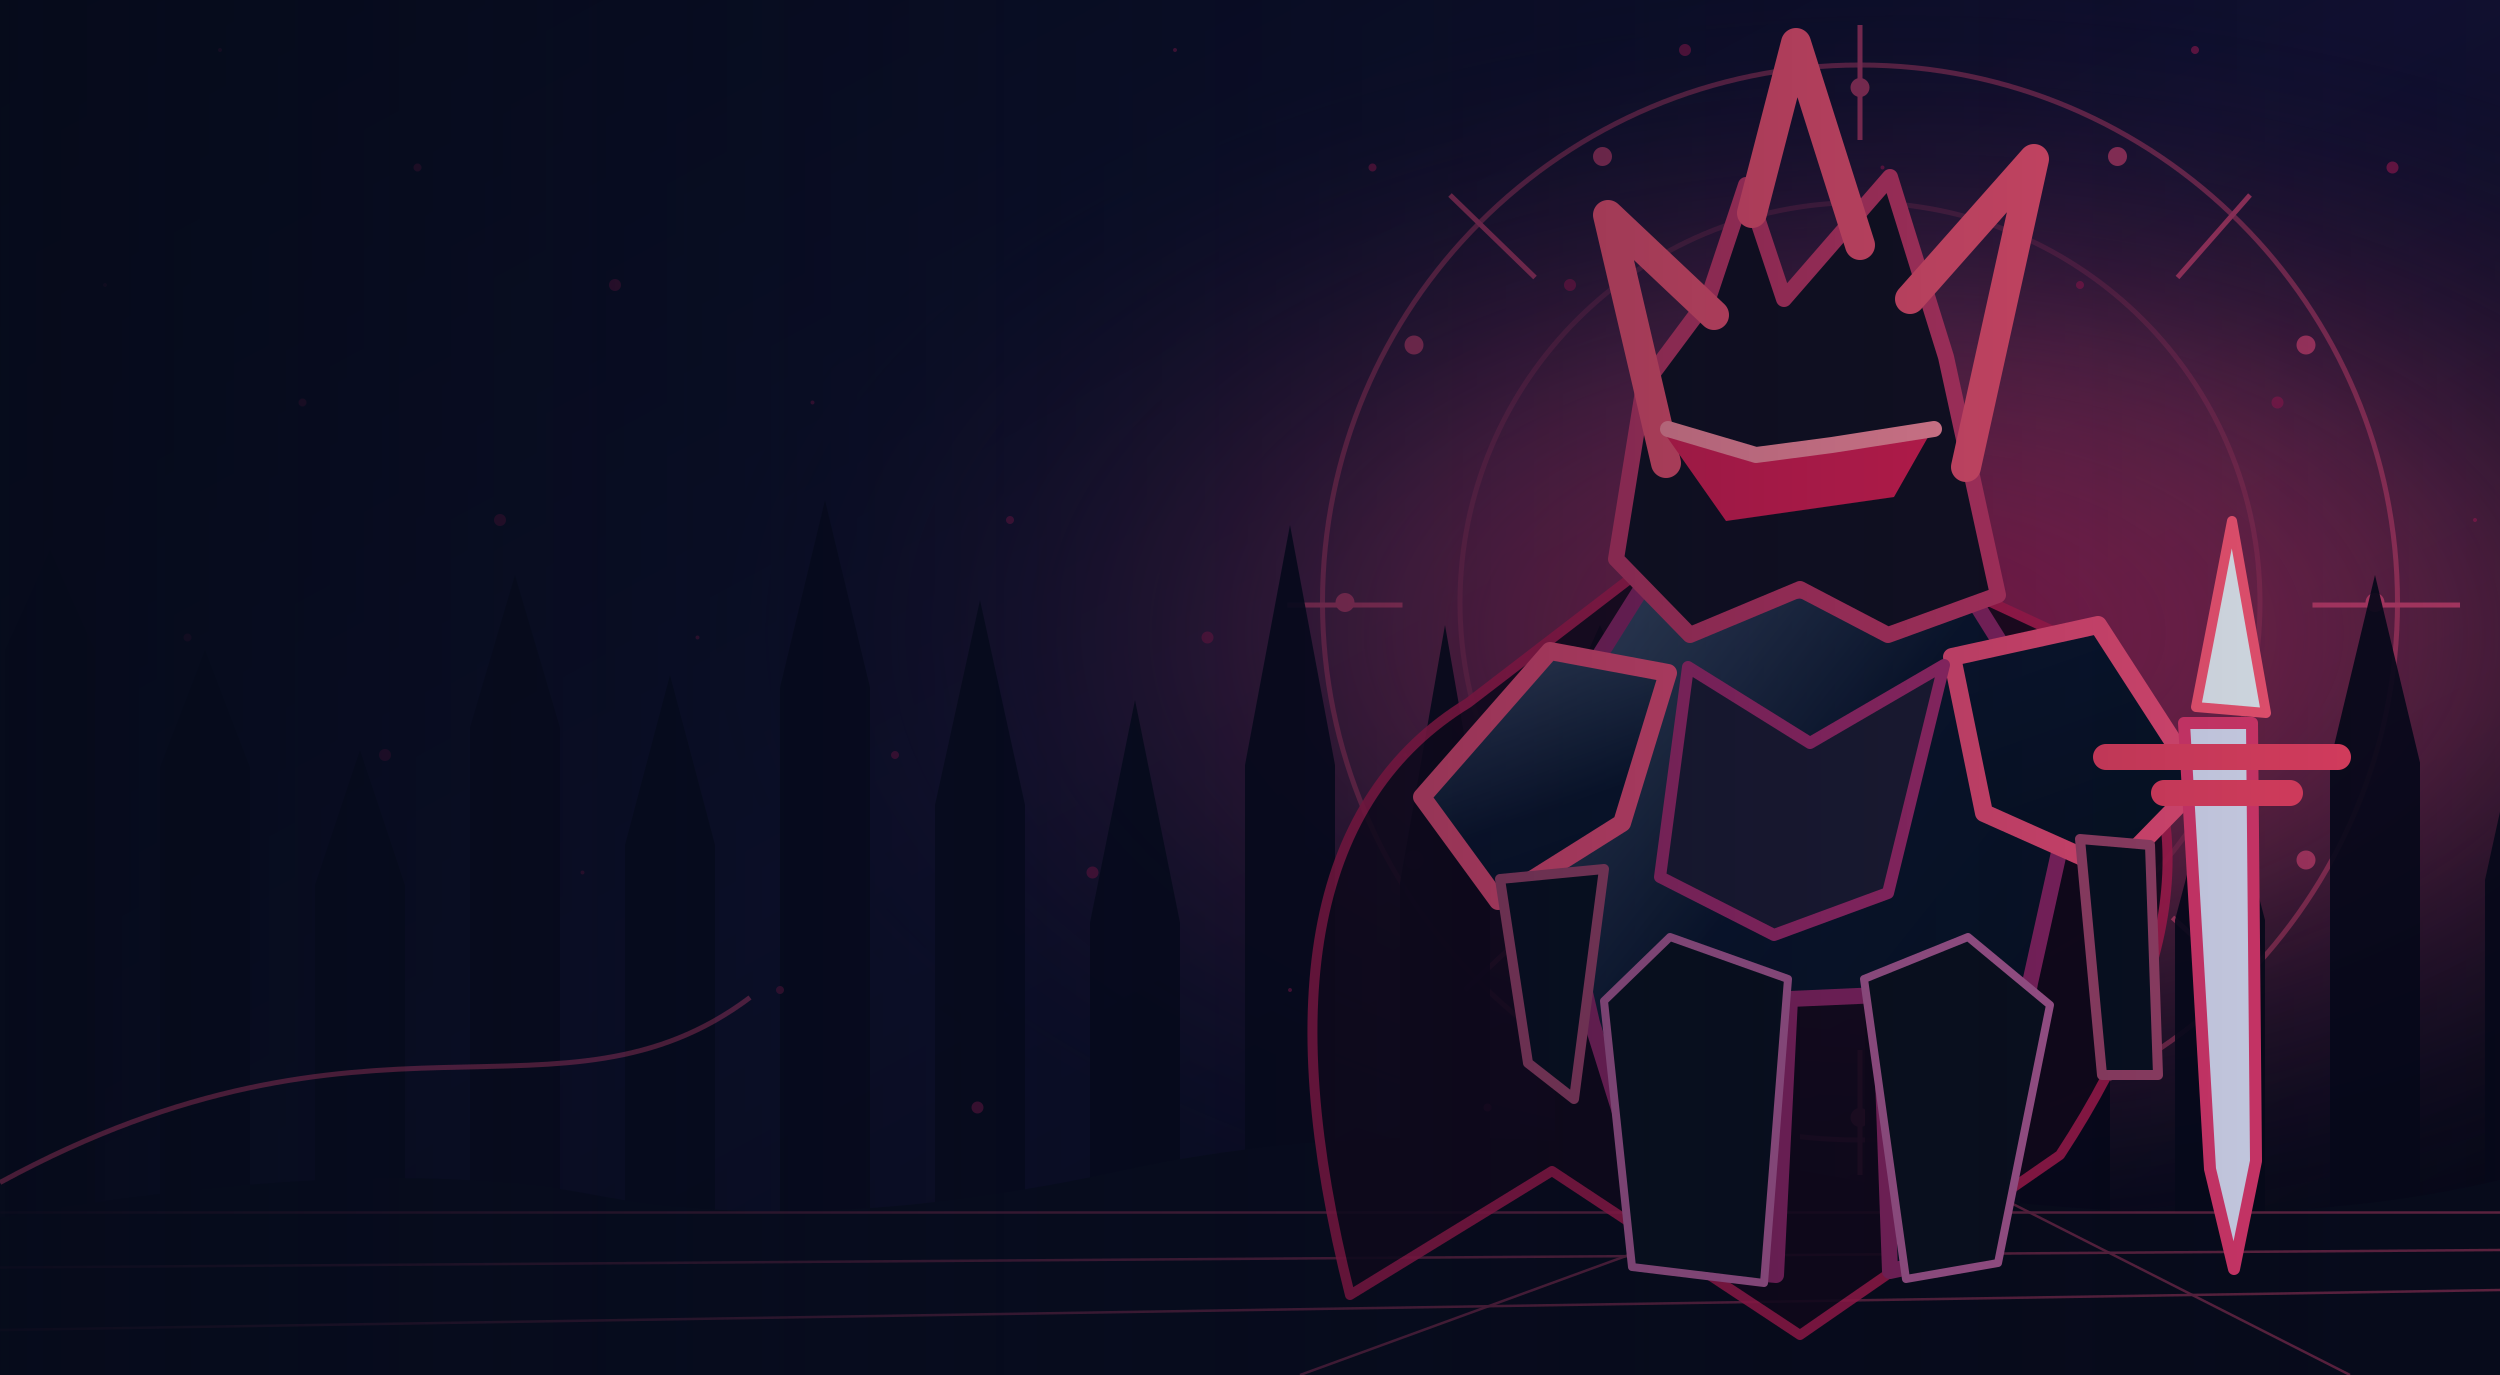
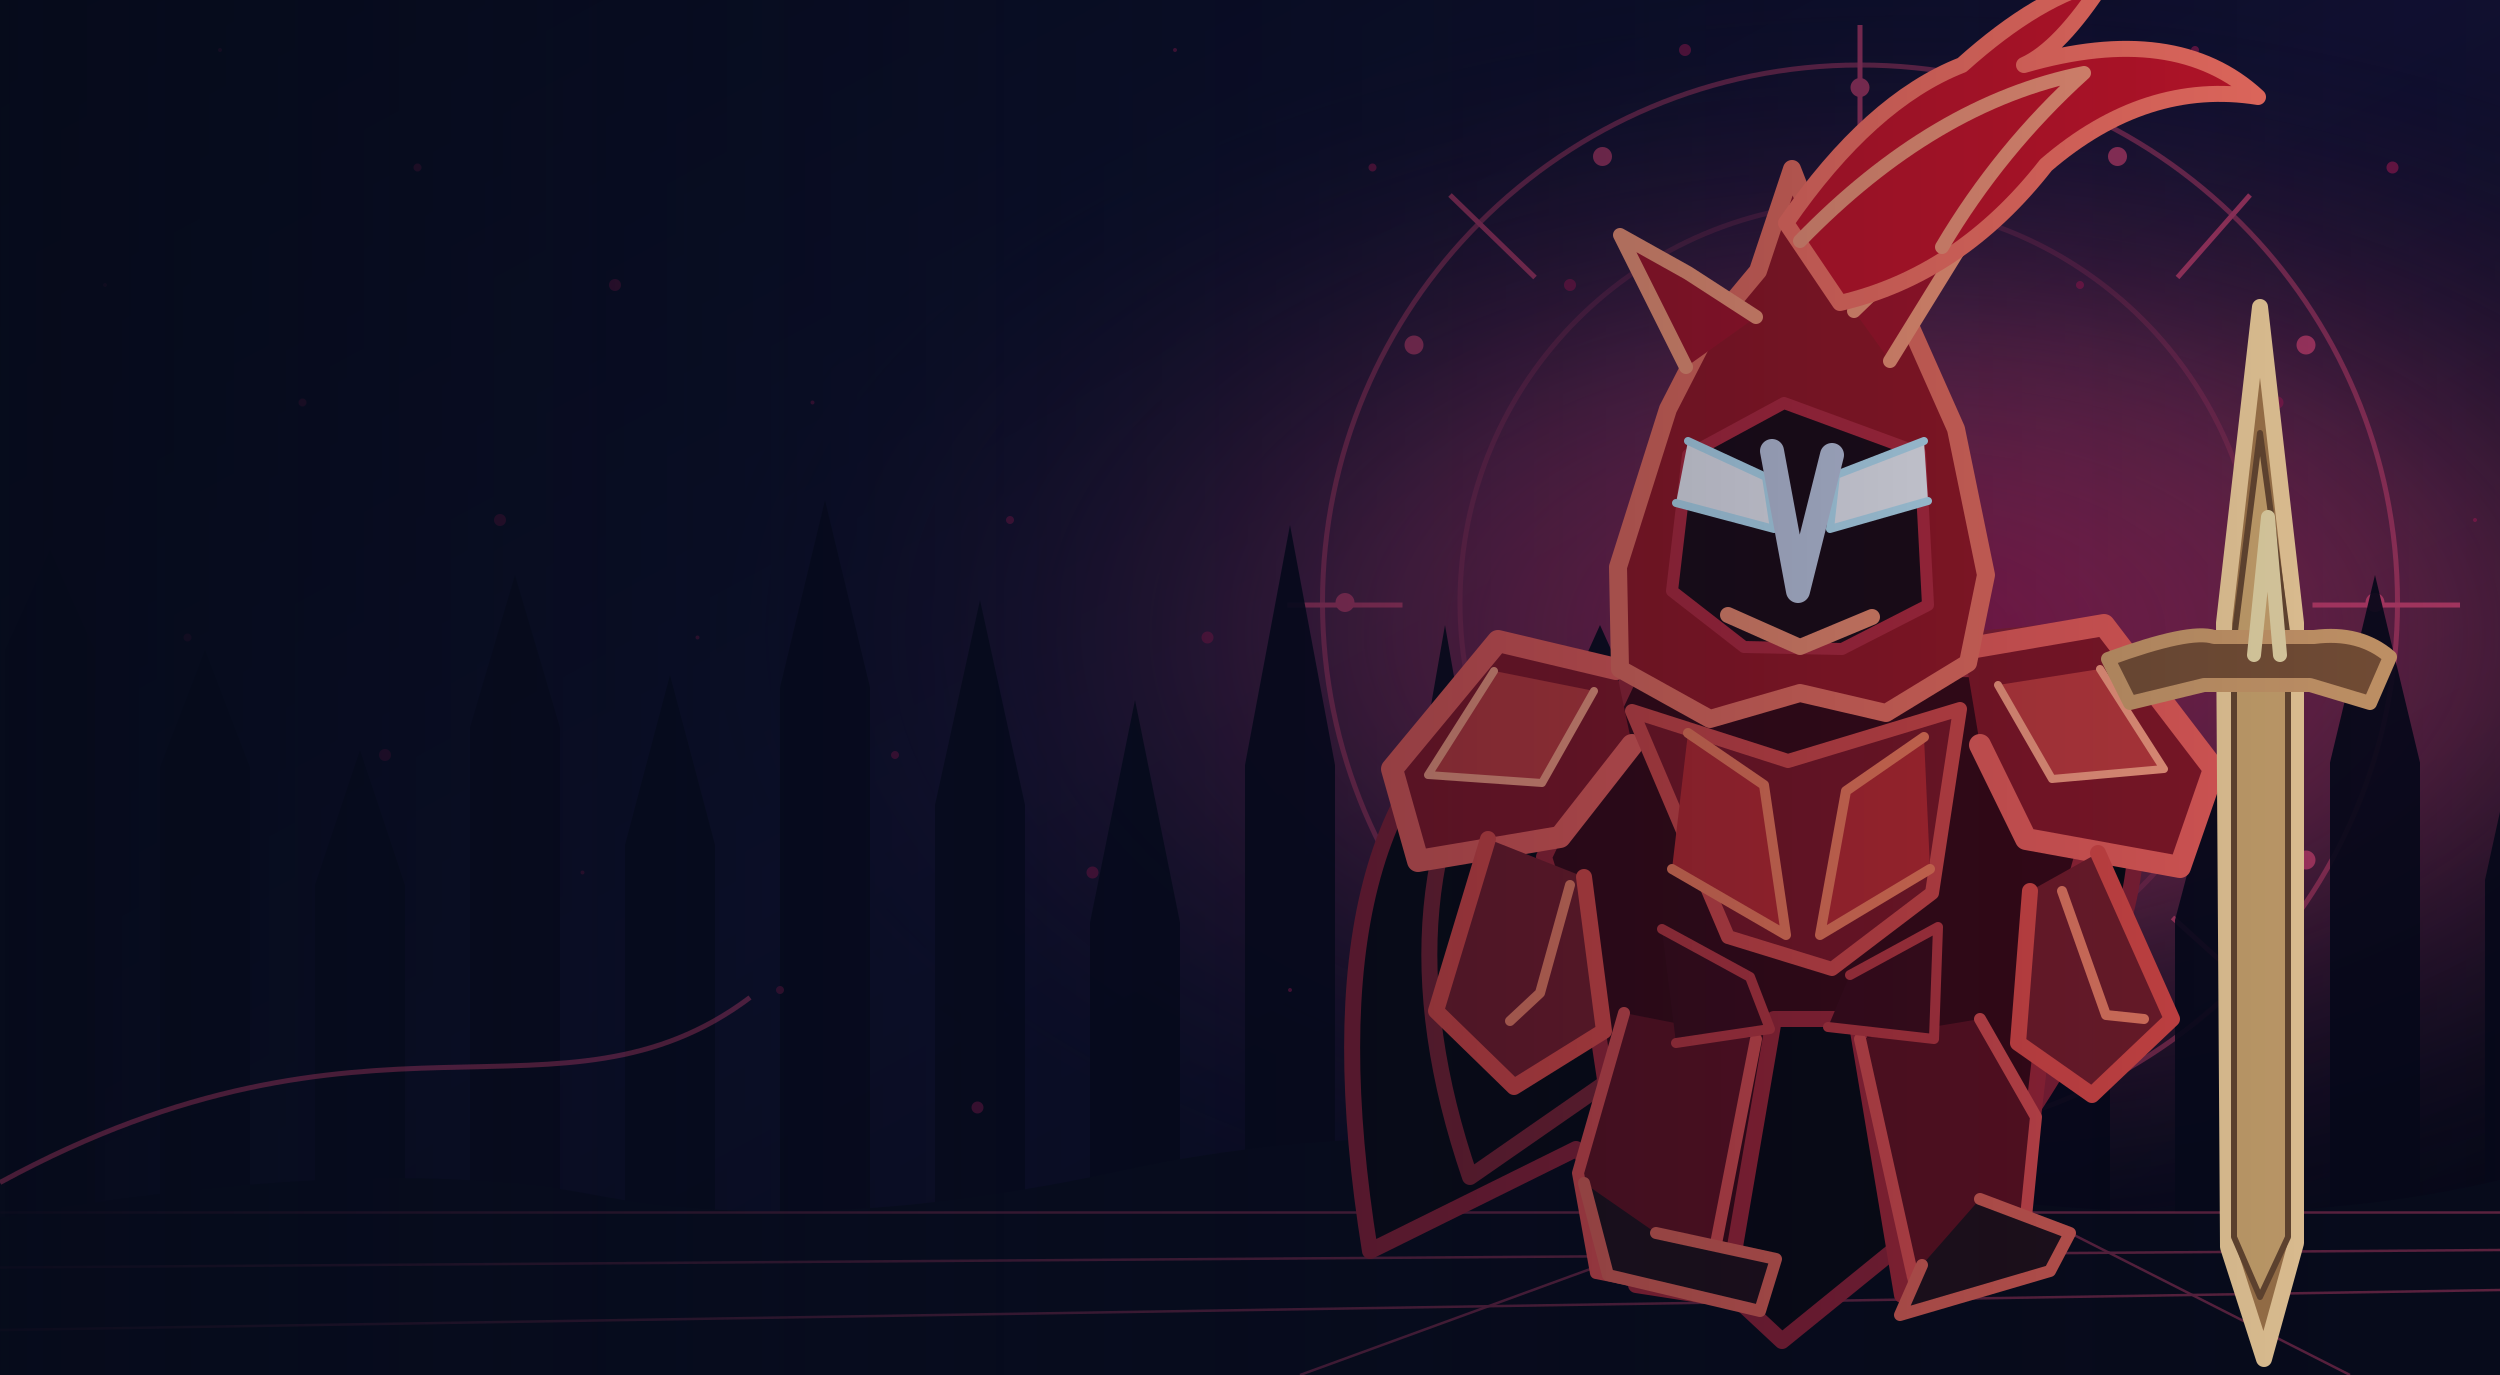
- <svg xmlns="http://www.w3.org/2000/svg" viewBox="0 0 1000 550" width="1000" height="550" role="img" aria-label="Jefe de fantasía oscura del evento guardia">
+ <svg xmlns="http://www.w3.org/2000/svg" viewBox="0 0 1000 550" width="1000" height="550" role="img" aria-label="Igris: comandante de armadura roja con penacho, ojos blancos y gran espada">
  <defs>
    <linearGradient id="night" x1="0" y1="0" x2="1" y2="1">
      <stop offset="0" stop-color="#050a1c" />
      <stop offset=".48" stop-color="#111032" />
      <stop offset="1" stop-color="#050713" />
    </linearGradient>
    <radialGradient id="aura" cx="76%" cy="46%" r="48%">
      <stop offset="0" stop-color="#8f174f" stop-opacity=".94" />
      <stop offset=".48" stop-color="#e34778" stop-opacity=".30" />
      <stop offset="1" stop-color="#00071b" stop-opacity="0" />
    </radialGradient>
    <linearGradient id="metal" x1="0" y1="0" x2="1" y2="1">
      <stop offset="0" stop-color="#445573" />
      <stop offset=".42" stop-color="#09152d" />
      <stop offset="1" stop-color="#04101f" />
    </linearGradient>
    <linearGradient id="robe" x1="0" y1="0" x2="1" y2="1">
      <stop offset="0" stop-color="#e34778" />
      <stop offset=".4" stop-color="#12132e" />
      <stop offset="1" stop-color="#050515" />
    </linearGradient>
    <linearGradient id="veil" x1="0" y1="0" x2="1" y2="0">
      <stop offset="0" stop-color="#060b1b" stop-opacity=".96" />
      <stop offset=".42" stop-color="#070d20" stop-opacity=".48" />
      <stop offset="1" stop-color="#080a1b" stop-opacity=".08" />
    </linearGradient>
  </defs>
  <rect width="1000" height="550" fill="url(#night)" />
  <rect width="1000" height="550" fill="url(#aura)" />
  <g opacity=".64" stroke="#e34778" stroke-width="2" fill="none">
    <circle cx="744" cy="241" r="215" opacity=".68" />
    <circle cx="744" cy="241" r="160" opacity=".29" />
    <path d="M744 10V56 M744 420V470 M515 242H561 M925 242H984 M580 78L614 111 M900 78L871 111 M586 396L617 367 M900 395L869 367" />
    <circle cx="950.0" cy="241.0" r="3.8" fill="#e34778" stroke="none" />
    <circle cx="922.4" cy="344.0" r="3.8" fill="#e34778" stroke="none" />
    <circle cx="847.0" cy="419.4" r="3.8" fill="#e34778" stroke="none" />
    <circle cx="744.0" cy="447.0" r="3.8" fill="#e34778" stroke="none" />
    <circle cx="641.0" cy="419.4" r="3.8" fill="#e34778" stroke="none" />
    <circle cx="565.6" cy="344.0" r="3.8" fill="#e34778" stroke="none" />
    <circle cx="538.0" cy="241.0" r="3.8" fill="#e34778" stroke="none" />
    <circle cx="565.6" cy="138.0" r="3.8" fill="#e34778" stroke="none" />
    <circle cx="641.0" cy="62.6" r="3.8" fill="#e34778" stroke="none" />
    <circle cx="744.0" cy="35.0" r="3.8" fill="#e34778" stroke="none" />
    <circle cx="847.0" cy="62.6" r="3.8" fill="#e34778" stroke="none" />
    <circle cx="922.4" cy="138.0" r="3.8" fill="#e34778" stroke="none" />
  </g>
  <g fill="#050819" opacity=".92">
    <path d="M2 550V260l18 -40 18 40V550Z" />
    <path d="M64 550V307l18 -47 18 47V550Z" />
    <path d="M126 550V354l18 -54 18 54V550Z" />
    <path d="M188 550V291l18 -61 18 61V550Z" />
    <path d="M250 550V338l18 -68 18 68V550Z" />
    <path d="M312 550V275l18 -75 18 75V550Z" />
    <path d="M374 550V322l18 -82 18 82V550Z" />
    <path d="M436 550V369l18 -89 18 89V550Z" />
    <path d="M498 550V306l18 -96 18 96V550Z" />
    <path d="M560 550V353l18 -103 18 103V550Z" />
    <path d="M622 550V290l18 -40 18 40V550Z" />
    <path d="M684 550V337l18 -47 18 47V550Z" />
    <path d="M746 550V274l18 -54 18 54V550Z" />
    <path d="M808 550V321l18 -61 18 61V550Z" />
    <path d="M870 550V368l18 -68 18 68V550Z" />
    <path d="M932 550V305l18 -75 18 75V550Z" />
    <path d="M994 550V352l18 -82 18 82V550Z" />
    <path d="M1056 550V289l18 -89 18 89V550Z" />
  </g>
  <path d="M0 487Q150 461 238 478T450 468T730 470T1000 472V550H0Z" fill="#070b1b" />
  <g stroke="#e34778" stroke-width="1" opacity=".42" fill="none">
    <path d="M0 485L1000 485 M0 507L1000 500 M0 532L1000 516" />
    <path d="M520 550L709 481 M940 550L802 480" />
  </g>
  <g fill="#8f174f" opacity=".7">
    <circle cx="88" cy="20" r="0.8" />
    <circle cx="167" cy="67" r="1.6" />
    <circle cx="246" cy="114" r="2.4" />
    <circle cx="325" cy="161" r="0.8" />
    <circle cx="404" cy="208" r="1.6" />
    <circle cx="483" cy="255" r="2.4" />
    <circle cx="562" cy="302" r="0.8" />
    <circle cx="641" cy="349" r="1.6" />
    <circle cx="720" cy="396" r="2.4" />
    <circle cx="799" cy="443" r="0.8" />
    <circle cx="878" cy="20" r="1.6" />
    <circle cx="957" cy="67" r="2.4" />
    <circle cx="42" cy="114" r="0.8" />
    <circle cx="121" cy="161" r="1.6" />
    <circle cx="200" cy="208" r="2.4" />
    <circle cx="279" cy="255" r="0.8" />
    <circle cx="358" cy="302" r="1.6" />
    <circle cx="437" cy="349" r="2.4" />
    <circle cx="516" cy="396" r="0.8" />
    <circle cx="595" cy="443" r="1.6" />
    <circle cx="674" cy="20" r="2.4" />
    <circle cx="753" cy="67" r="0.8" />
    <circle cx="832" cy="114" r="1.6" />
    <circle cx="911" cy="161" r="2.4" />
    <circle cx="990" cy="208" r="0.8" />
    <circle cx="75" cy="255" r="1.6" />
    <circle cx="154" cy="302" r="2.4" />
    <circle cx="233" cy="349" r="0.8" />
    <circle cx="312" cy="396" r="1.6" />
    <circle cx="391" cy="443" r="2.4" />
    <circle cx="470" cy="20" r="0.8" />
    <circle cx="549" cy="67" r="1.6" />
    <circle cx="628" cy="114" r="2.4" />
    <circle cx="707" cy="161" r="0.8" />
    <circle cx="786" cy="208" r="1.6" />
  </g>
  <g id="boss-guardia" transform="translate(720 134) scale(0.80)" stroke-linejoin="round" stroke-linecap="round">
-     <path d="M-166 184Q-282 255-225 480L-124 418L0 500L130 410Q235 250 135 152L62 118L-80 118Z" fill="#110719" stroke="#b21b50" stroke-width="5" opacity=".88" />
-     <path d="M-80 128L-134 214L-104 344L-66 465L-12 470L-5 332L40 330L45 468L92 458L115 324L139 216L84 128Z" fill="url(#metal)" stroke="#8c2566" stroke-width="8" />
-     <path d="M-65 301L-98 333L-84 466L-18 474L-6 322Z M32 322L53 472L99 464L125 335L84 301Z" fill="#09101e" stroke="#b25d9a" stroke-width="4" />
-     <path d="M-125 158L-189 231L-151 283L-89 244L-66 169Z M76 161L149 145L200 224L157 268L92 239Z" fill="url(#metal)" stroke="#ee4d79" stroke-width="9" />
-     <path d="M-150 272L-136 364L-113 382L-98 267Z M140 252L151 370L179 370L175 255Z" fill="#081020" stroke="#a0446c" stroke-width="5" />
-     <path d="M-92 112L-78 25L-46-18L-27-75L-8-18L45-79L73 11L99 130L44 150L0 127L-55 150Z" fill="#121022" stroke="#c33768" stroke-width="8" />
-     <path d="M-24-61L-2-146L30-45M-43-10L-96-60L-67 64M55-18L117-88L83 66" stroke="#ee5172" stroke-width="15" fill="none" stroke-linejoin="round" />
-     <path d="M-70 46L-23 60L12 54L68 44L47 81L-37 93Z" fill="#e01f56" />
-     <path d="M-66 47L-22 60L16 55L67 47" stroke="#ff8da2" stroke-width="8" fill="none" />
-     <path d="M-56 166L5 204L72 165L44 279L-13 300L-70 271Z" fill="#1d1c35" stroke="#a52b70" stroke-width="6" />
-     <path d="M192 194L205 417L217 467L228 413L226 194Z" fill="#e2e6ff" stroke="#e43a71" stroke-width="6" />
-     <path d="M153 211L269 211M182 229L245 229" stroke="#ed4265" stroke-width="13" />
-     <path d="M198 186L216 93L233 189Z" fill="#eff7ff" stroke="#ff5878" stroke-width="5" />
+     <path d="M-142 173Q-251 234-215 458L-112 407L-9 503L92 421Q228 243 121 149Z" fill="#080913" stroke="#882036" stroke-width="8" />
+     <path d="M-142 175Q-215 275-165 421L-93 371" fill="none" stroke="#b73044" stroke-width="8" opacity=".65" />
+     <path d="M-84 168L-128 261L-101 349L-82 475L-37 482L-13 342L28 342L51 480L108 463L125 319L146 243L91 167Z" fill="#3a0815" stroke="#9e2537" stroke-width="8" />
+     <path d="M-88 339L-111 419L-102 469L-47 480L-22 352 M30 352L58 478L111 461L118 391L90 342" fill="#601020" stroke="#d64a4d" stroke-width="6" />
+     <path d="M-108 424L-96 470L-20 488L-12 462L-72 449 M61 465L50 490L125 468L135 449L90 432" fill="#20101a" stroke="#d75d54" stroke-width="6" />
+     <path d="M-92 167L-151 153L-204 217L-191 263L-120 251L-84 205 M82 157L152 145L207 217L190 266L113 252L90 205" fill="#8a1727" stroke="#ee5e5a" stroke-width="11" />
+     <path d="M-153 168L-186 220L-129 224L-103 178 M150 167L182 217L126 222L99 175" fill="#c53b3d" stroke="#ff9f83" stroke-width="4" />
+     <path d="M-156 252L-182 338L-143 376L-98 348L-108 271 M149 259L186 342L146 380L109 354L115 278" fill="#781c2a" stroke="#df4947" stroke-width="8" />
+     <path d="M-115 275L-130 329L-145 343 M131 278L153 340L172 342" stroke="#f17e64" stroke-width="5" fill="none" />
+     <path d="M-90 167L-91 116L-66 37L-46-2L-21-32L-4-83L17-29L54-7L78 47L93 120L84 164L43 189L0 179L-45 192Z" fill="#9b1725" stroke="#f06f60" stroke-width="9" />
+     <path d="M-64 128L-56 60L-8 34L60 59L64 135L21 157L-28 156Z" fill="#1d0b15" stroke="#b92a3f" stroke-width="6" />
+     <path d="M-56 53L-17 71L-13 97L-62 84 M62 53L18 70L15 97L64 83" fill="#f7f7ff" stroke="#bfeaff" stroke-width="4" />
+     <path d="M-14 58L-1 128L16 60" fill="none" stroke="#c7d0e9" stroke-width="12" />
+     <path d="M-36 140L0 156L36 141" stroke="#f58e70" stroke-width="8" fill="none" />
+     <path d="M-57 16L-90-50L-56-31L-22-9 M45 13L95-68L57-41L27-12" fill="#aa1429" stroke="#ff9c7a" stroke-width="7" />
+     <path d="M-7-56Q35-117 81-135Q120-170 152-177Q130-143 112-135Q188-157 229-119Q173-128 123-85Q80-30 20-16Z" fill="#cc1429" stroke="#ff7465" stroke-width="8" />
+     <path d="M0-47Q67-116 142-131Q100-93 71-44" stroke="#fa987a" stroke-width="7" fill="none" />
+     <path d="M-84 188L-6 213L80 187L66 279L16 317L-36 301Z" fill="#811626" stroke="#d64748" stroke-width="7" />
+     <path d="M-56 199L-18 225L-7 300L-64 267 M62 201L23 228L10 300L65 267" fill="#bd2930" stroke="#f4795a" stroke-width="5" />
+     <path d="M-69 297L-25 321L-15 347L-62 354 M25 320L69 296L67 352L14 346" fill="#3f0a19" stroke="#bc3640" stroke-width="5" />
+     <path d="M212 144L230-14L248 144L248 454L232 512L214 456Z" fill="#a97b4c" stroke="#f9d6a0" stroke-width="8" />
+     <path d="M217 152L230 49L244 152L244 451L230 481L217 451Z" fill="#d5ab71" stroke="#6b4a31" stroke-width="3" />
+     <path d="M154 162Q195 147 207 151H257Q280 148 295 161L285 184L255 175H202L165 184Z" fill="#7d5337" stroke="#d4a06d" stroke-width="7" />
+     <path d="M227 160L234 91L240 160" stroke="#f2e0ad" stroke-width="7" fill="none" />
  </g>
  <rect width="1000" height="550" fill="url(#veil)" />
  <path d="M0 473C149 392 224 456 300 399" fill="none" stroke="#e34778" stroke-width="2" opacity=".30" />
</svg>
